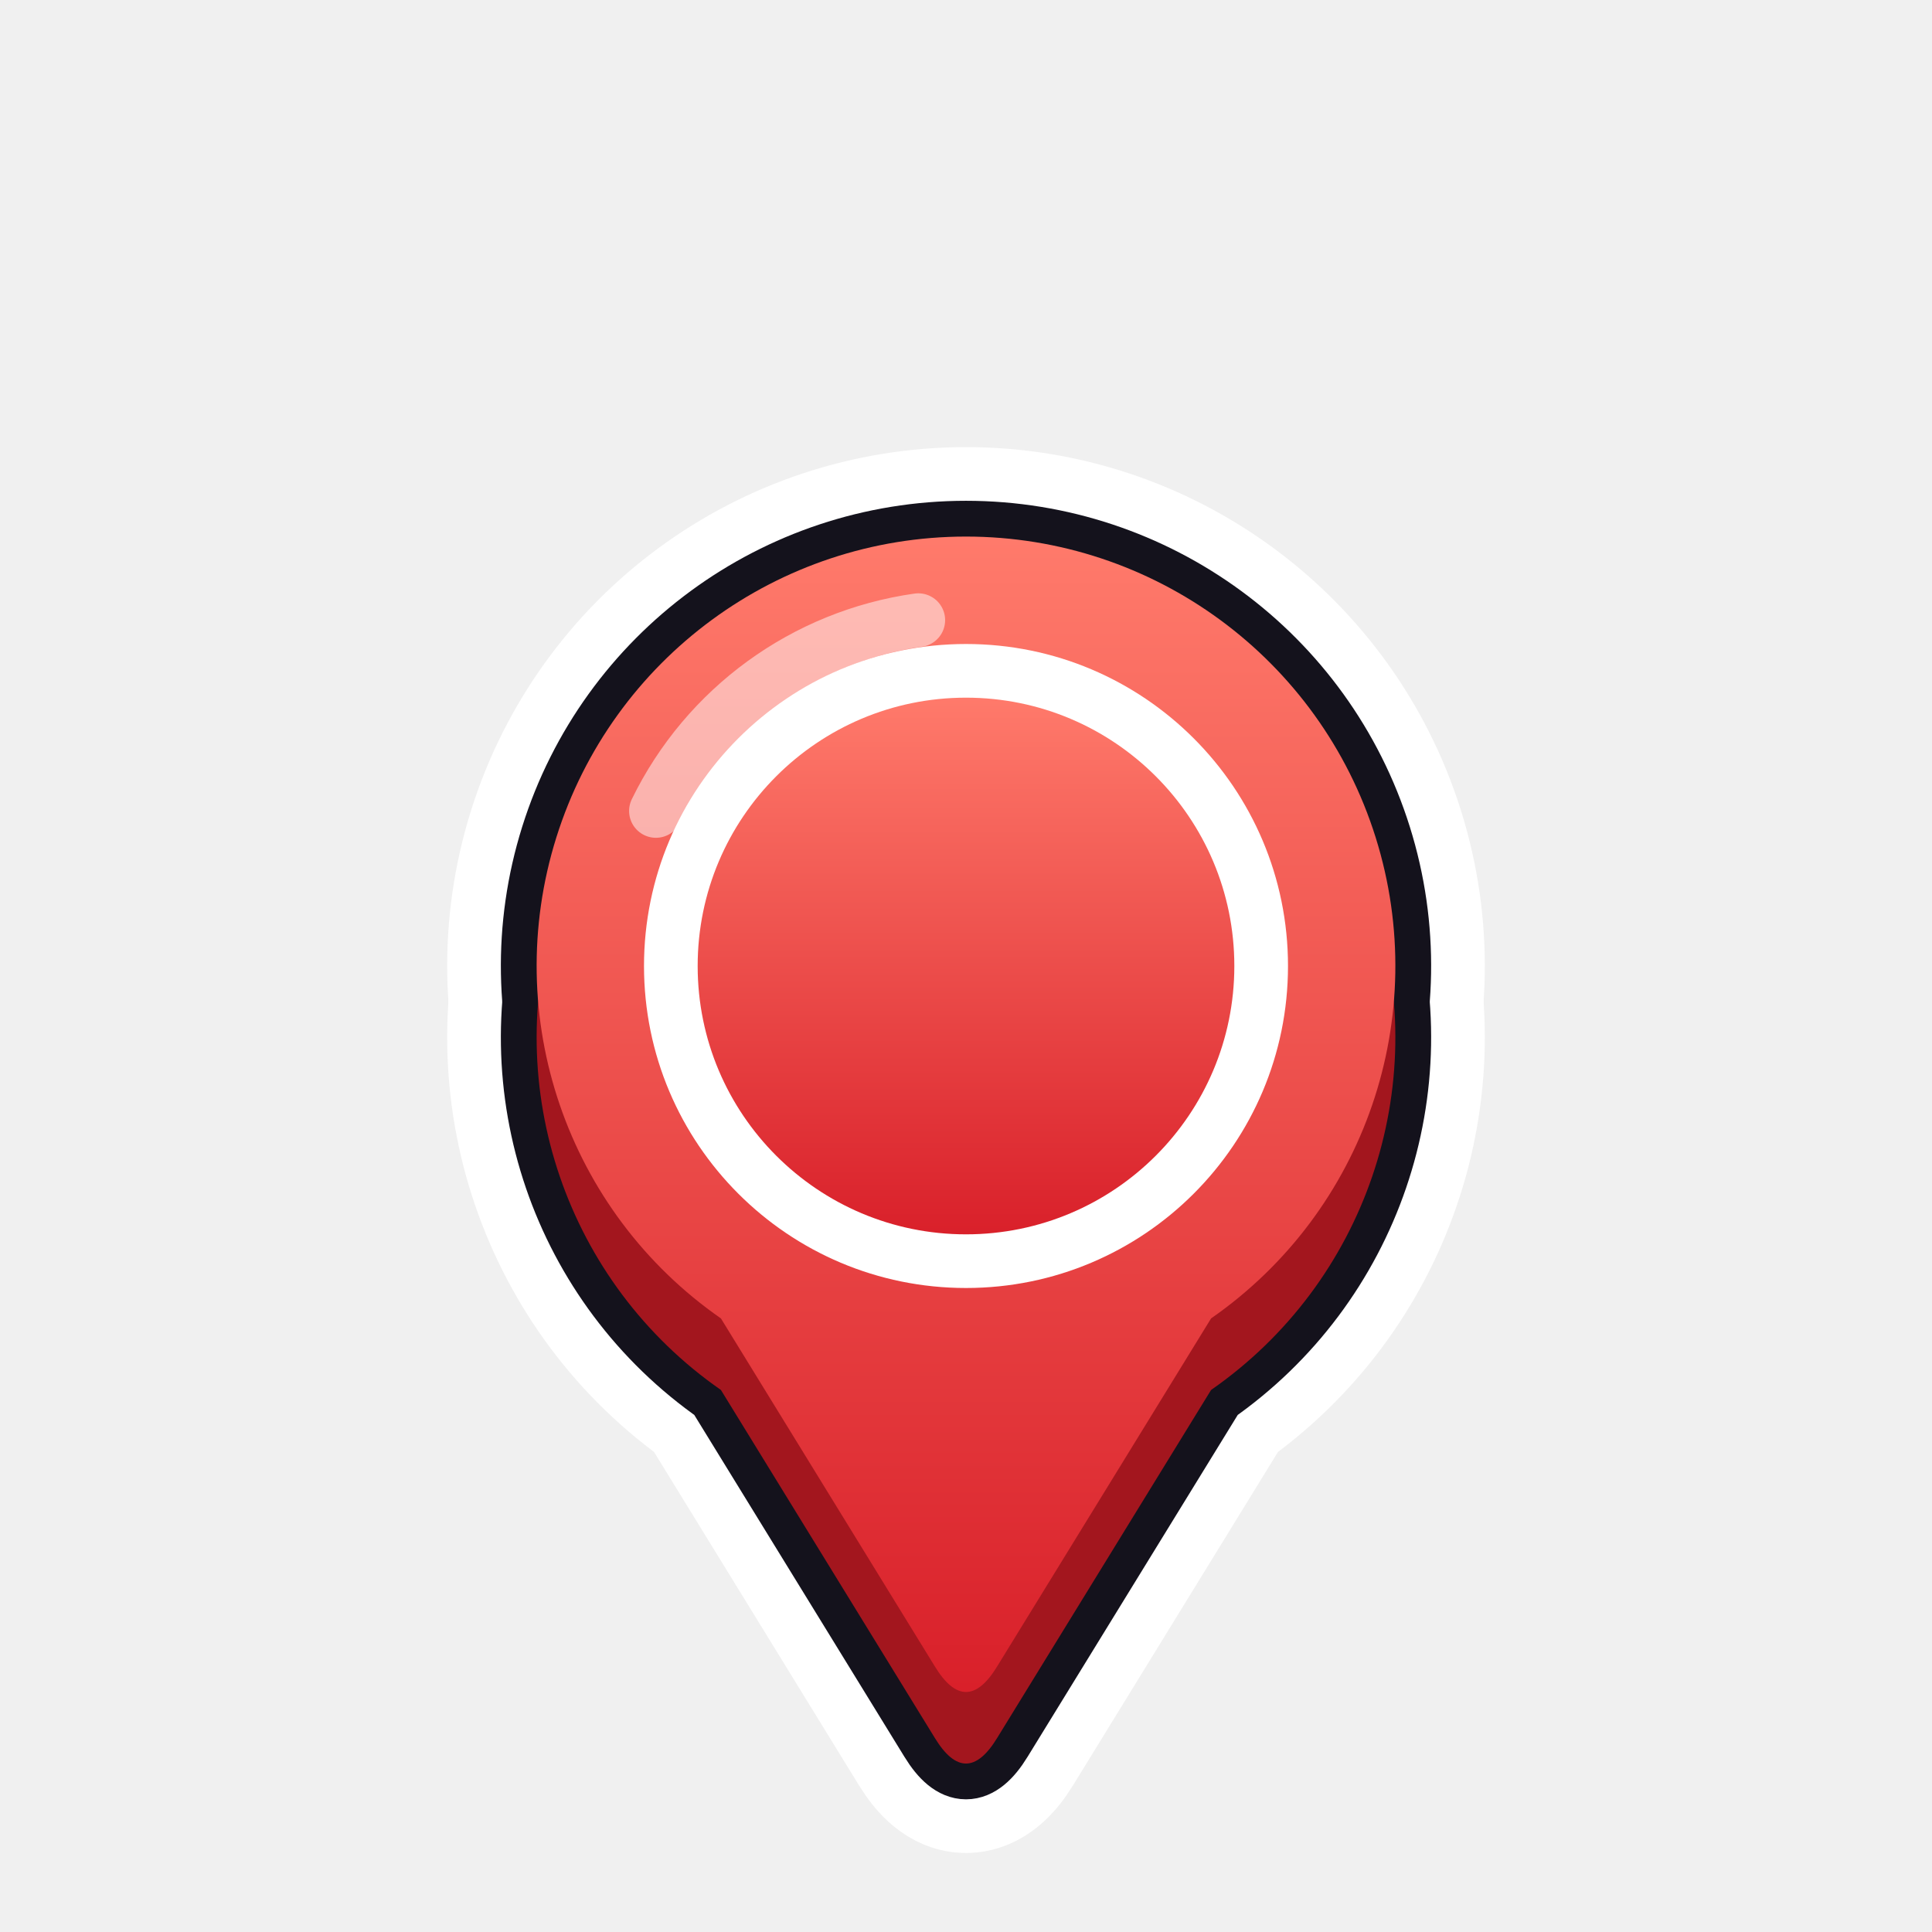
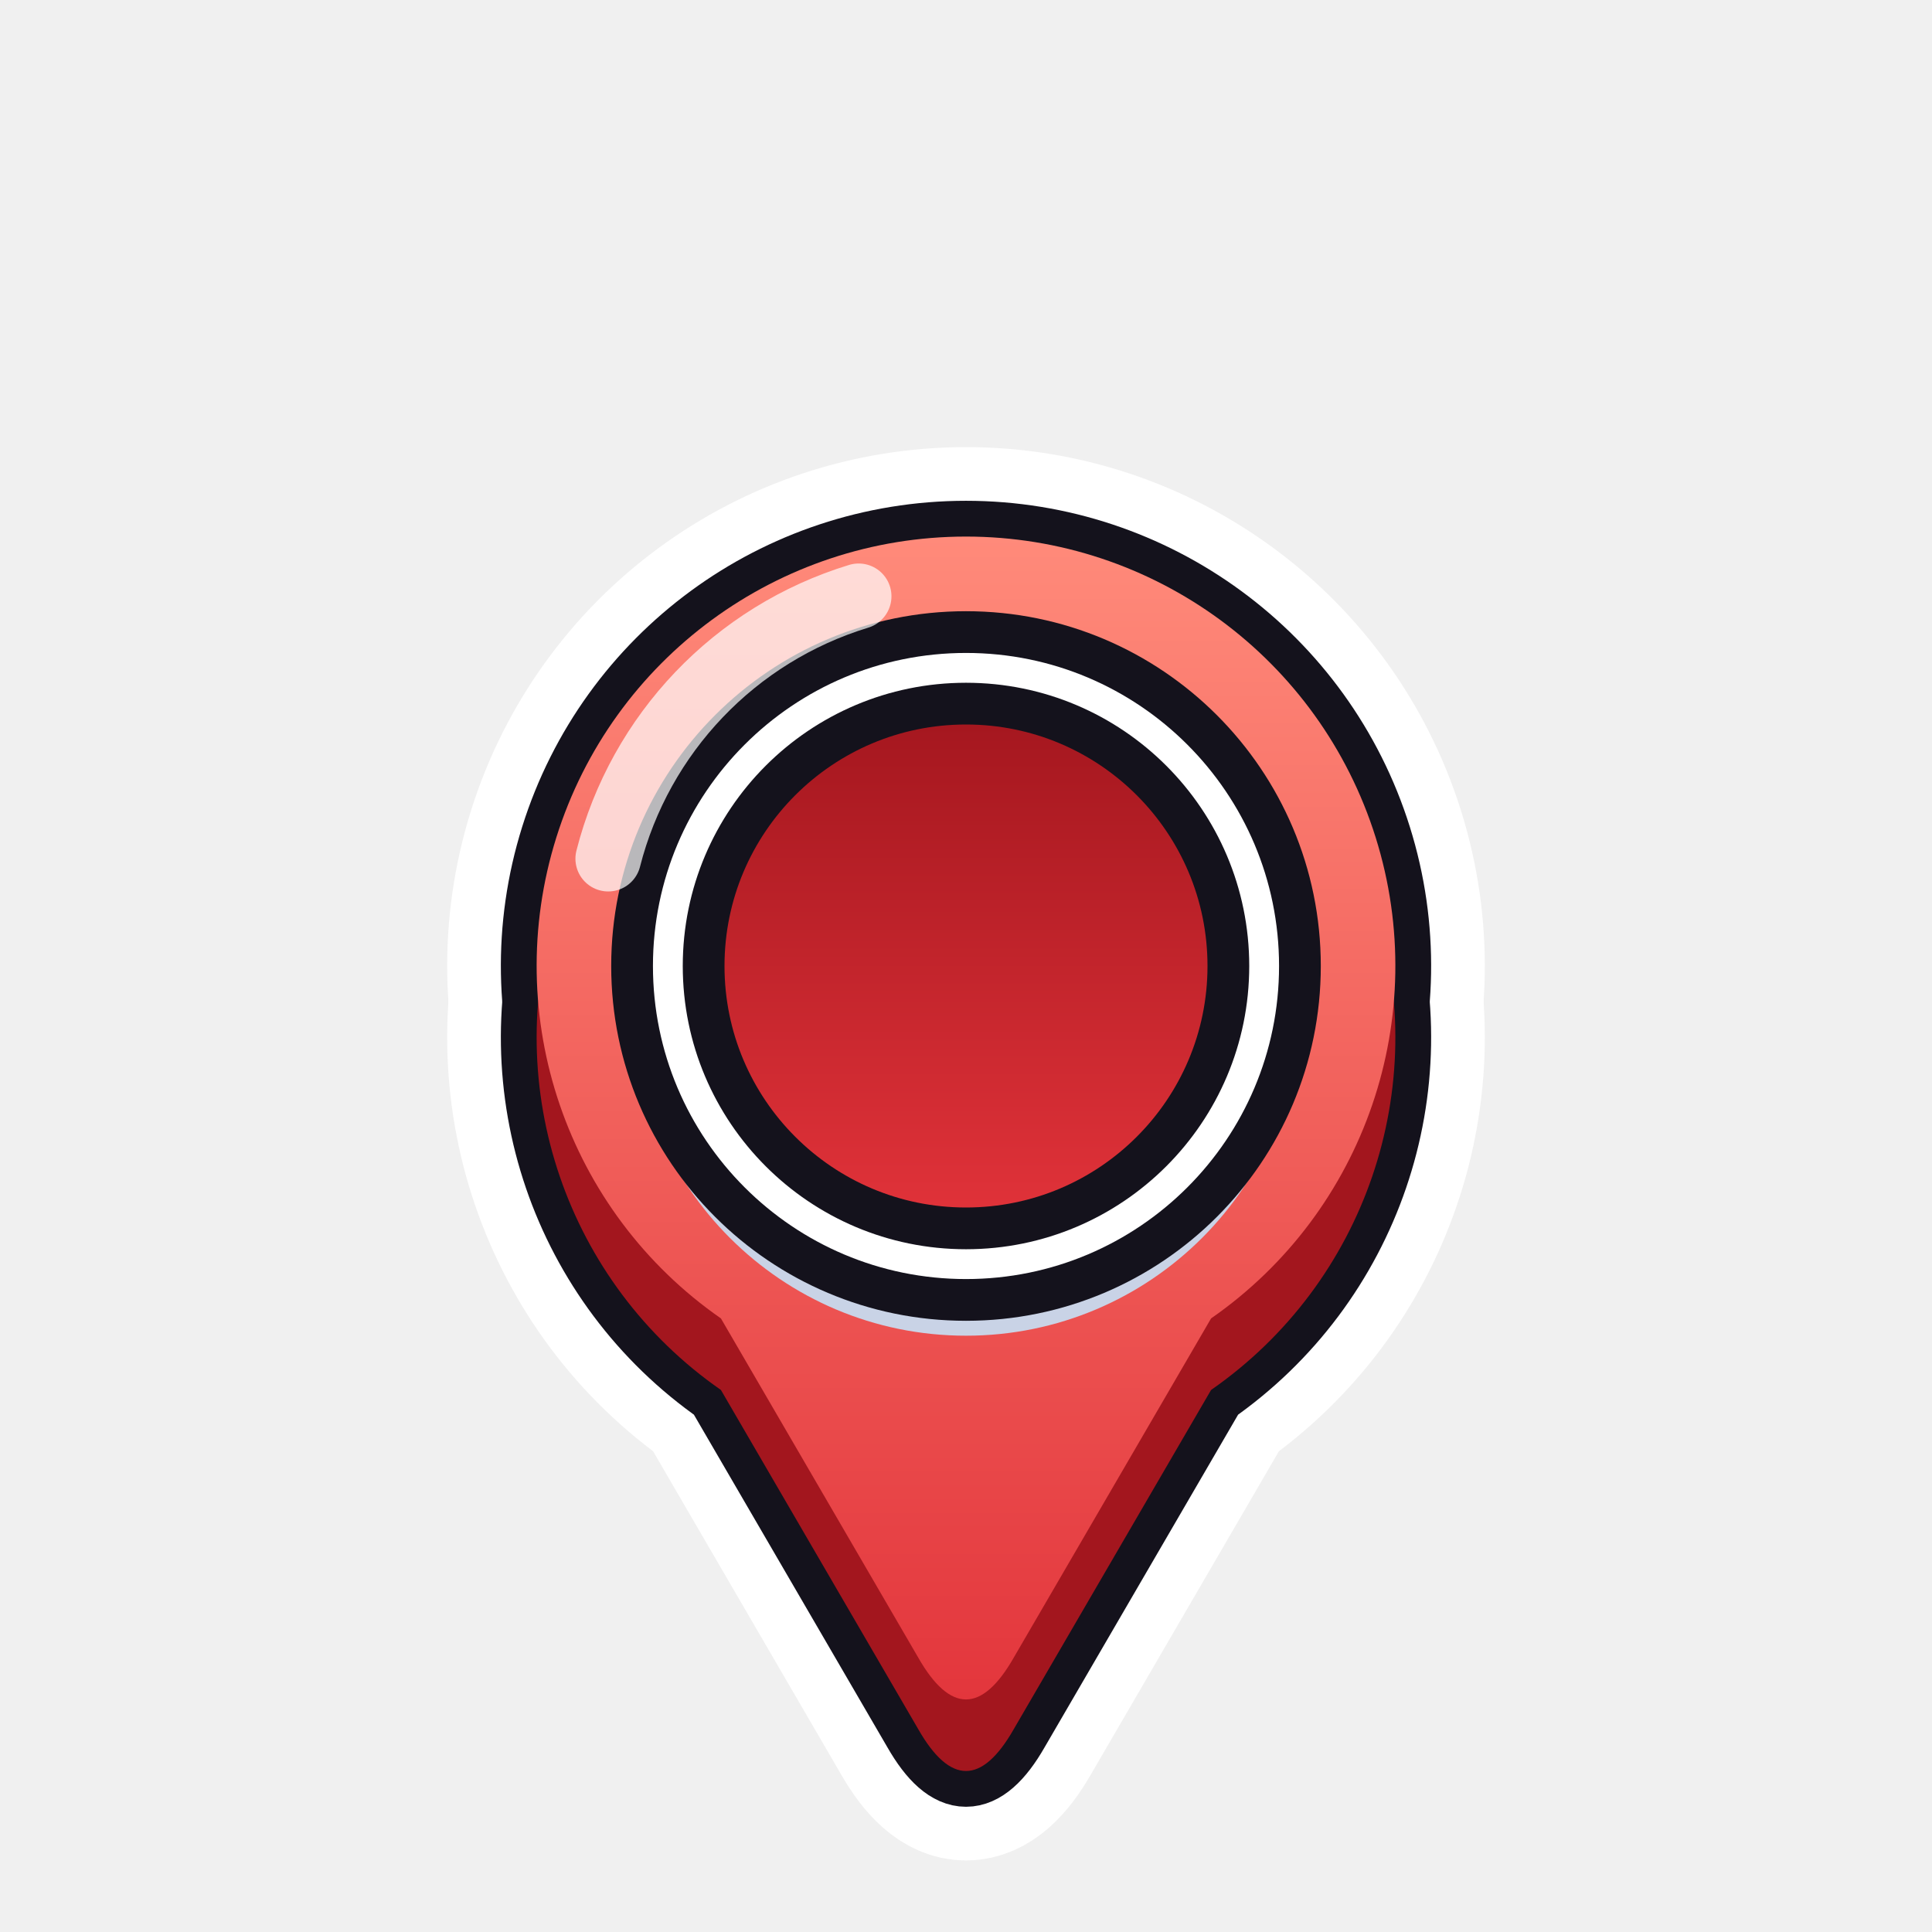
<svg xmlns="http://www.w3.org/2000/svg" viewBox="-62 -74 324 324" width="324" height="324">
  <defs>
-     <linearGradient id="gP" x1="0" y1="0" x2="0" y2="1">
-       <stop offset="0" stop-color="#FF7A6B" />
-       <stop offset="1" stop-color="#D9202A" />
+     <linearGradient id="gP" gradientUnits="userSpaceOnUse" x1="0" y1="16" x2="0" y2="218">
+       <stop offset="0" stop-color="#FF8A7A" />
+       <stop offset="1" stop-color="#E2333A" />
+     </linearGradient>
+     <linearGradient id="gI" gradientUnits="userSpaceOnUse" x1="0" y1="44" x2="0" y2="132">
+       <stop offset="0" stop-color="#A3161E" />
+       <stop offset="1" stop-color="#E2333A" />
    </linearGradient>
  </defs>
-   <path d="M58.9,147.1 A72,72 0 1,1 141.1,147.1 L105.2,205.5 Q100,214 94.8,205.5 Z" fill="#fff" stroke="#fff" stroke-width="30" stroke-linejoin="round" />
-   <path d="M58.9,147.1 A72,72 0 1,1 141.1,147.1 L105.2,205.5 Q100,214 94.8,205.5 Z" transform="translate(0,12)" fill="#fff" stroke="#fff" stroke-width="30" stroke-linejoin="round" />
-   <path d="M58.9,147.1 A72,72 0 1,1 141.1,147.1 L105.2,205.5 Q100,214 94.8,205.5 Z" transform="translate(0,12)" fill="#14121C" stroke="#14121C" stroke-width="12" stroke-linejoin="round" />
-   <path d="M58.9,147.1 A72,72 0 1,1 141.1,147.1 L105.2,205.5 Q100,214 94.8,205.5 Z" fill="#14121C" stroke="#14121C" stroke-width="12" stroke-linejoin="round" />
-   <path d="M58.9,147.1 A72,72 0 1,1 141.1,147.1 L105.2,205.5 Q100,214 94.8,205.5 Z" transform="translate(0,12)" fill="#A3161E" />
-   <path d="M58.9,147.1 A72,72 0 1,1 141.1,147.1 L105.2,205.5 Q100,214 94.8,205.5 Z" fill="url(#gP)" />
-   <circle cx="100" cy="88" r="54" fill="#ffffff" />
-   <circle cx="100" cy="88" r="45" fill="url(#gP)" />
-   <path d="M48,62 A58,58 0 0,1 92,30" fill="none" stroke="#fff" stroke-opacity="0.5" stroke-width="9" stroke-linecap="round" />
+   <path d="M58.9,147.1 A72,72 0 1,1 141.1,147.1 L108,204 Q100,218 92,204 Z" fill="#fff" stroke="#fff" stroke-width="30" stroke-linejoin="round" />
+   <path d="M58.9,147.1 A72,72 0 1,1 141.1,147.1 L108,204 Q100,218 92,204 Z" transform="translate(0,12)" fill="#fff" stroke="#fff" stroke-width="30" stroke-linejoin="round" />
+   <path d="M58.9,147.1 A72,72 0 1,1 141.1,147.1 L108,204 Q100,218 92,204 Z" fill="#14121C" stroke="#14121C" stroke-width="12" stroke-linejoin="round" />
+   <path d="M58.9,147.1 A72,72 0 1,1 141.1,147.1 L108,204 Q100,218 92,204 Z" transform="translate(0,12)" fill="#14121C" stroke="#14121C" stroke-width="12" stroke-linejoin="round" />
+   <path d="M58.9,147.1 A72,72 0 1,1 141.1,147.1 L108,204 Q100,218 92,204 Z" transform="translate(0,12)" fill="#A3161E" />
+   <path d="M58.9,147.1 A72,72 0 1,1 141.1,147.1 L108,204 Q100,218 92,204 Z" fill="url(#gP)" />
+   <circle cx="100" cy="94" r="56" fill="#C9D3E6" />
+   <circle cx="100" cy="88" r="56" fill="#fff" stroke="#14121C" stroke-width="7" />
+   <circle cx="100" cy="88" r="44" fill="url(#gI)" stroke="#14121C" stroke-width="7" />
+   <path d="M40,70 A62,62 0 0,1 82,26" fill="none" stroke="#fff" stroke-opacity="0.7" stroke-width="11" stroke-linecap="round" />
</svg>
